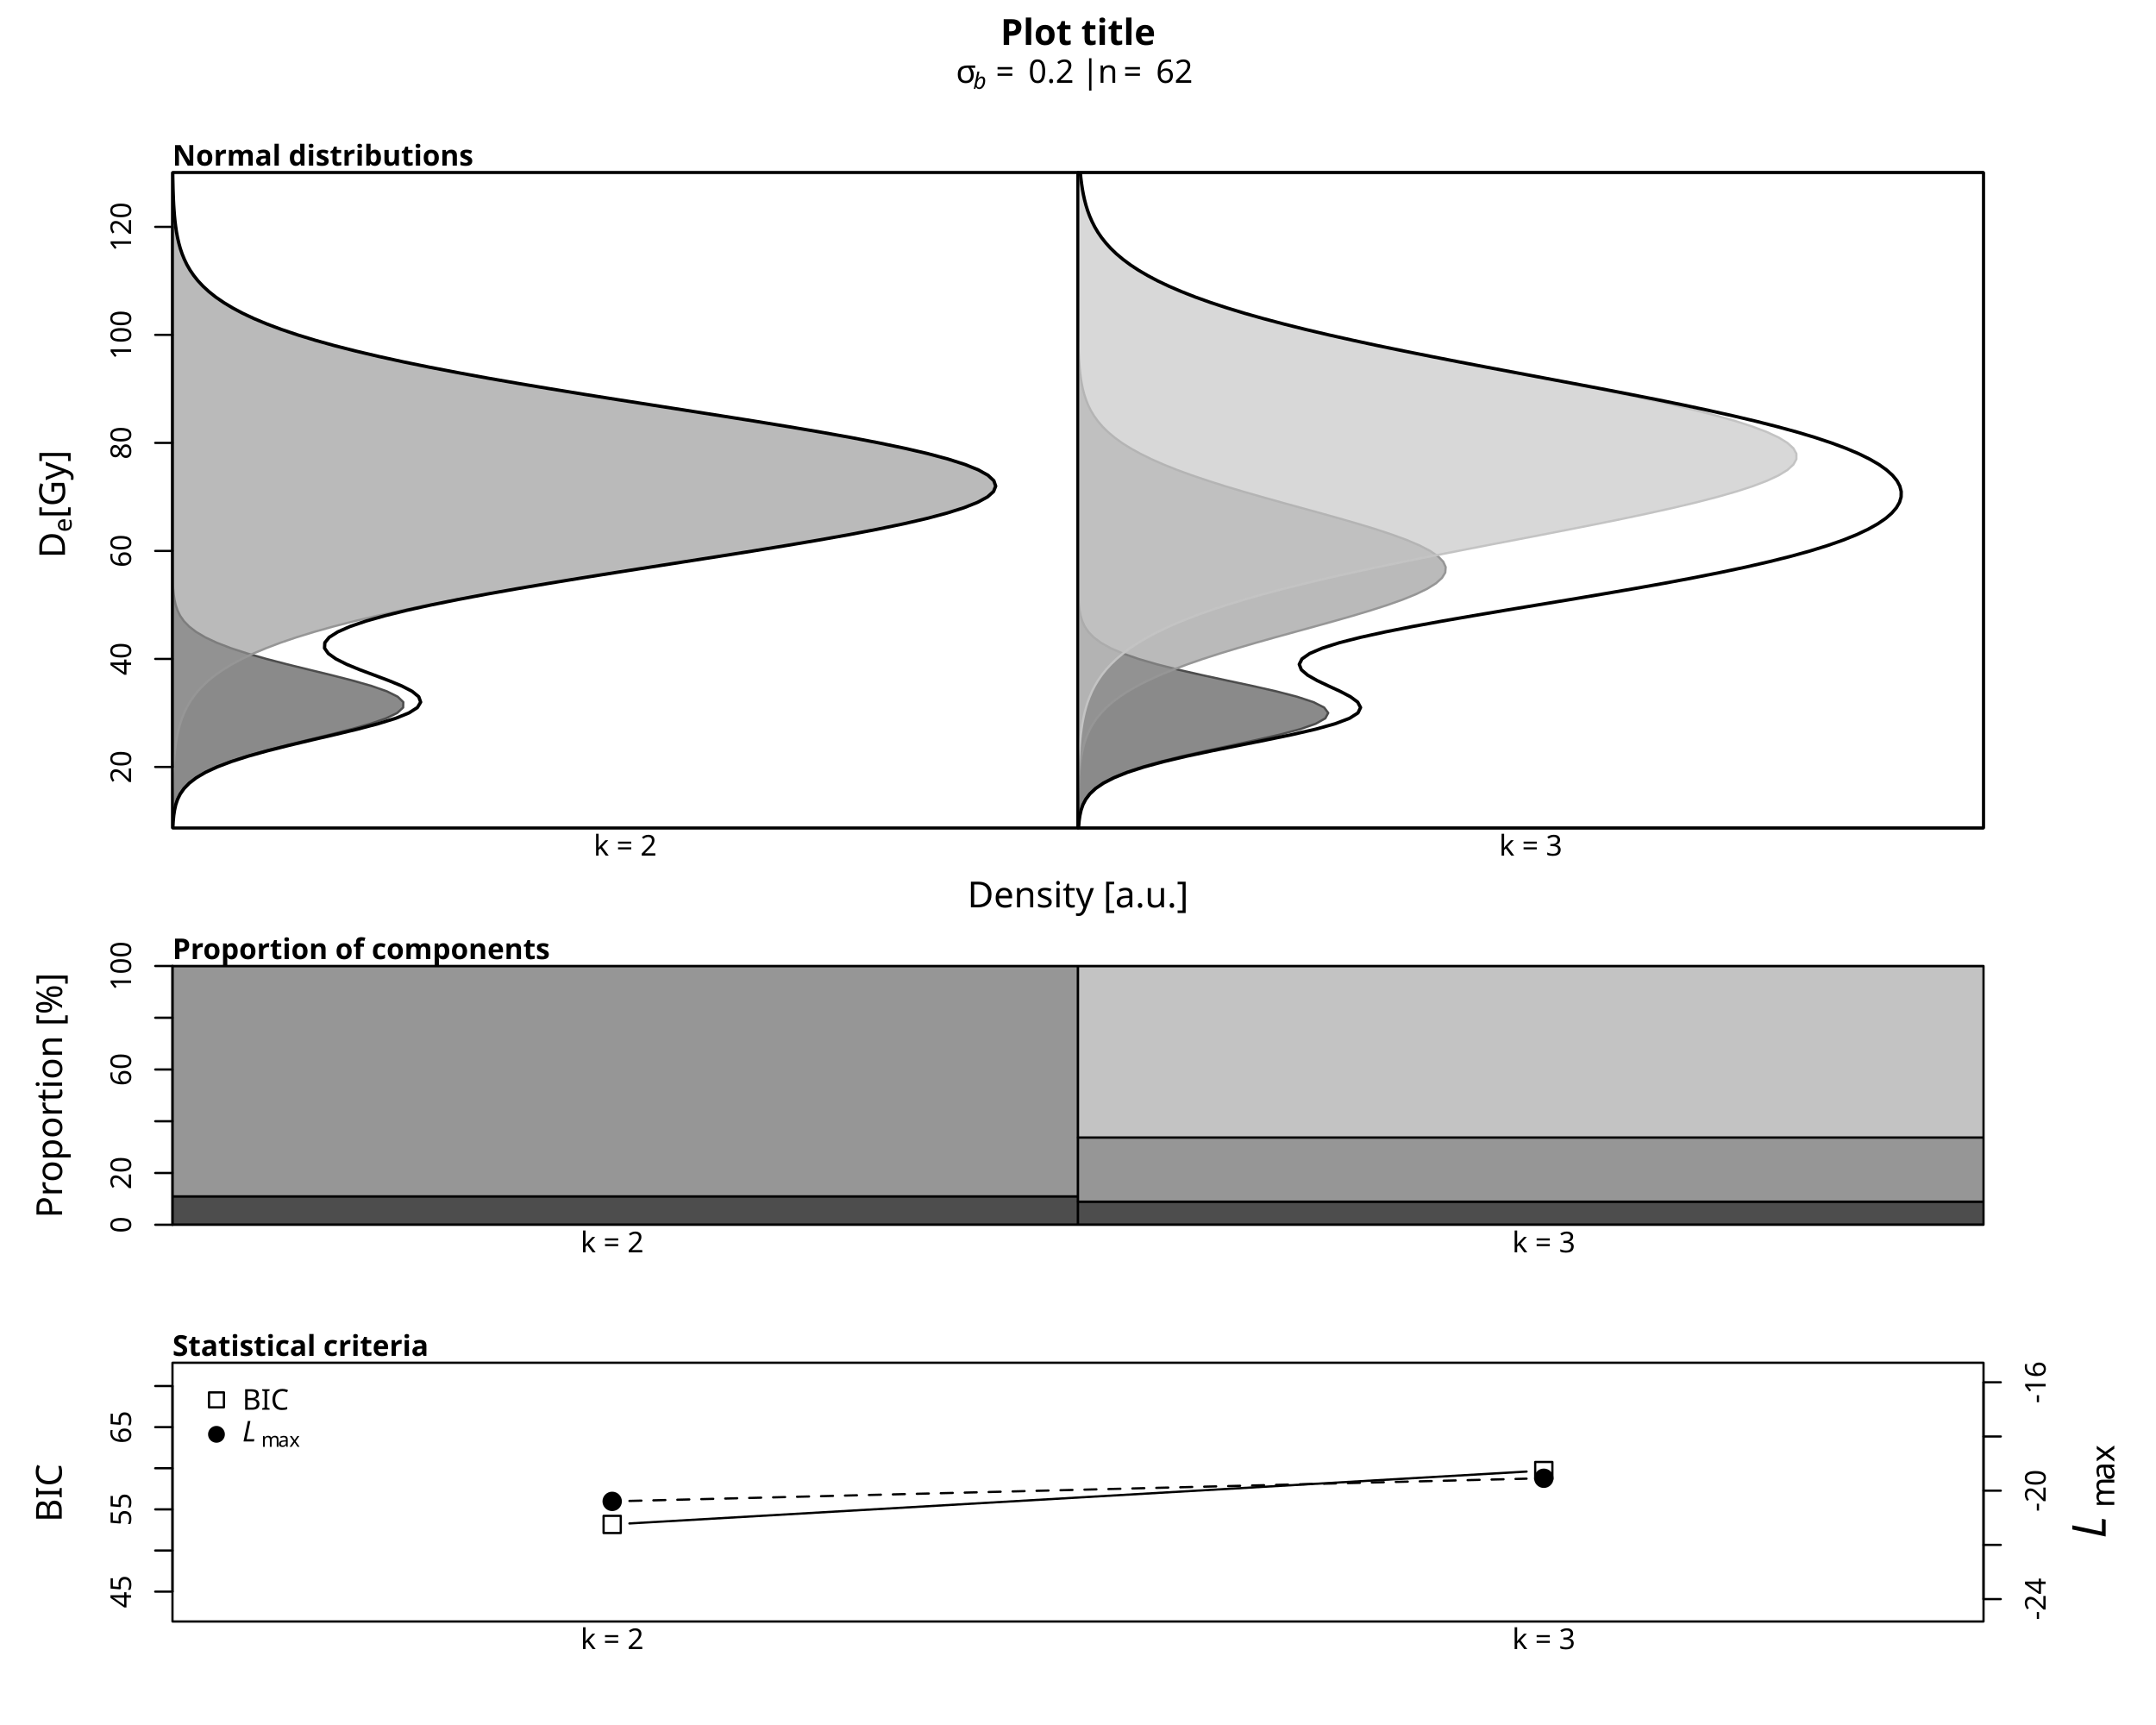
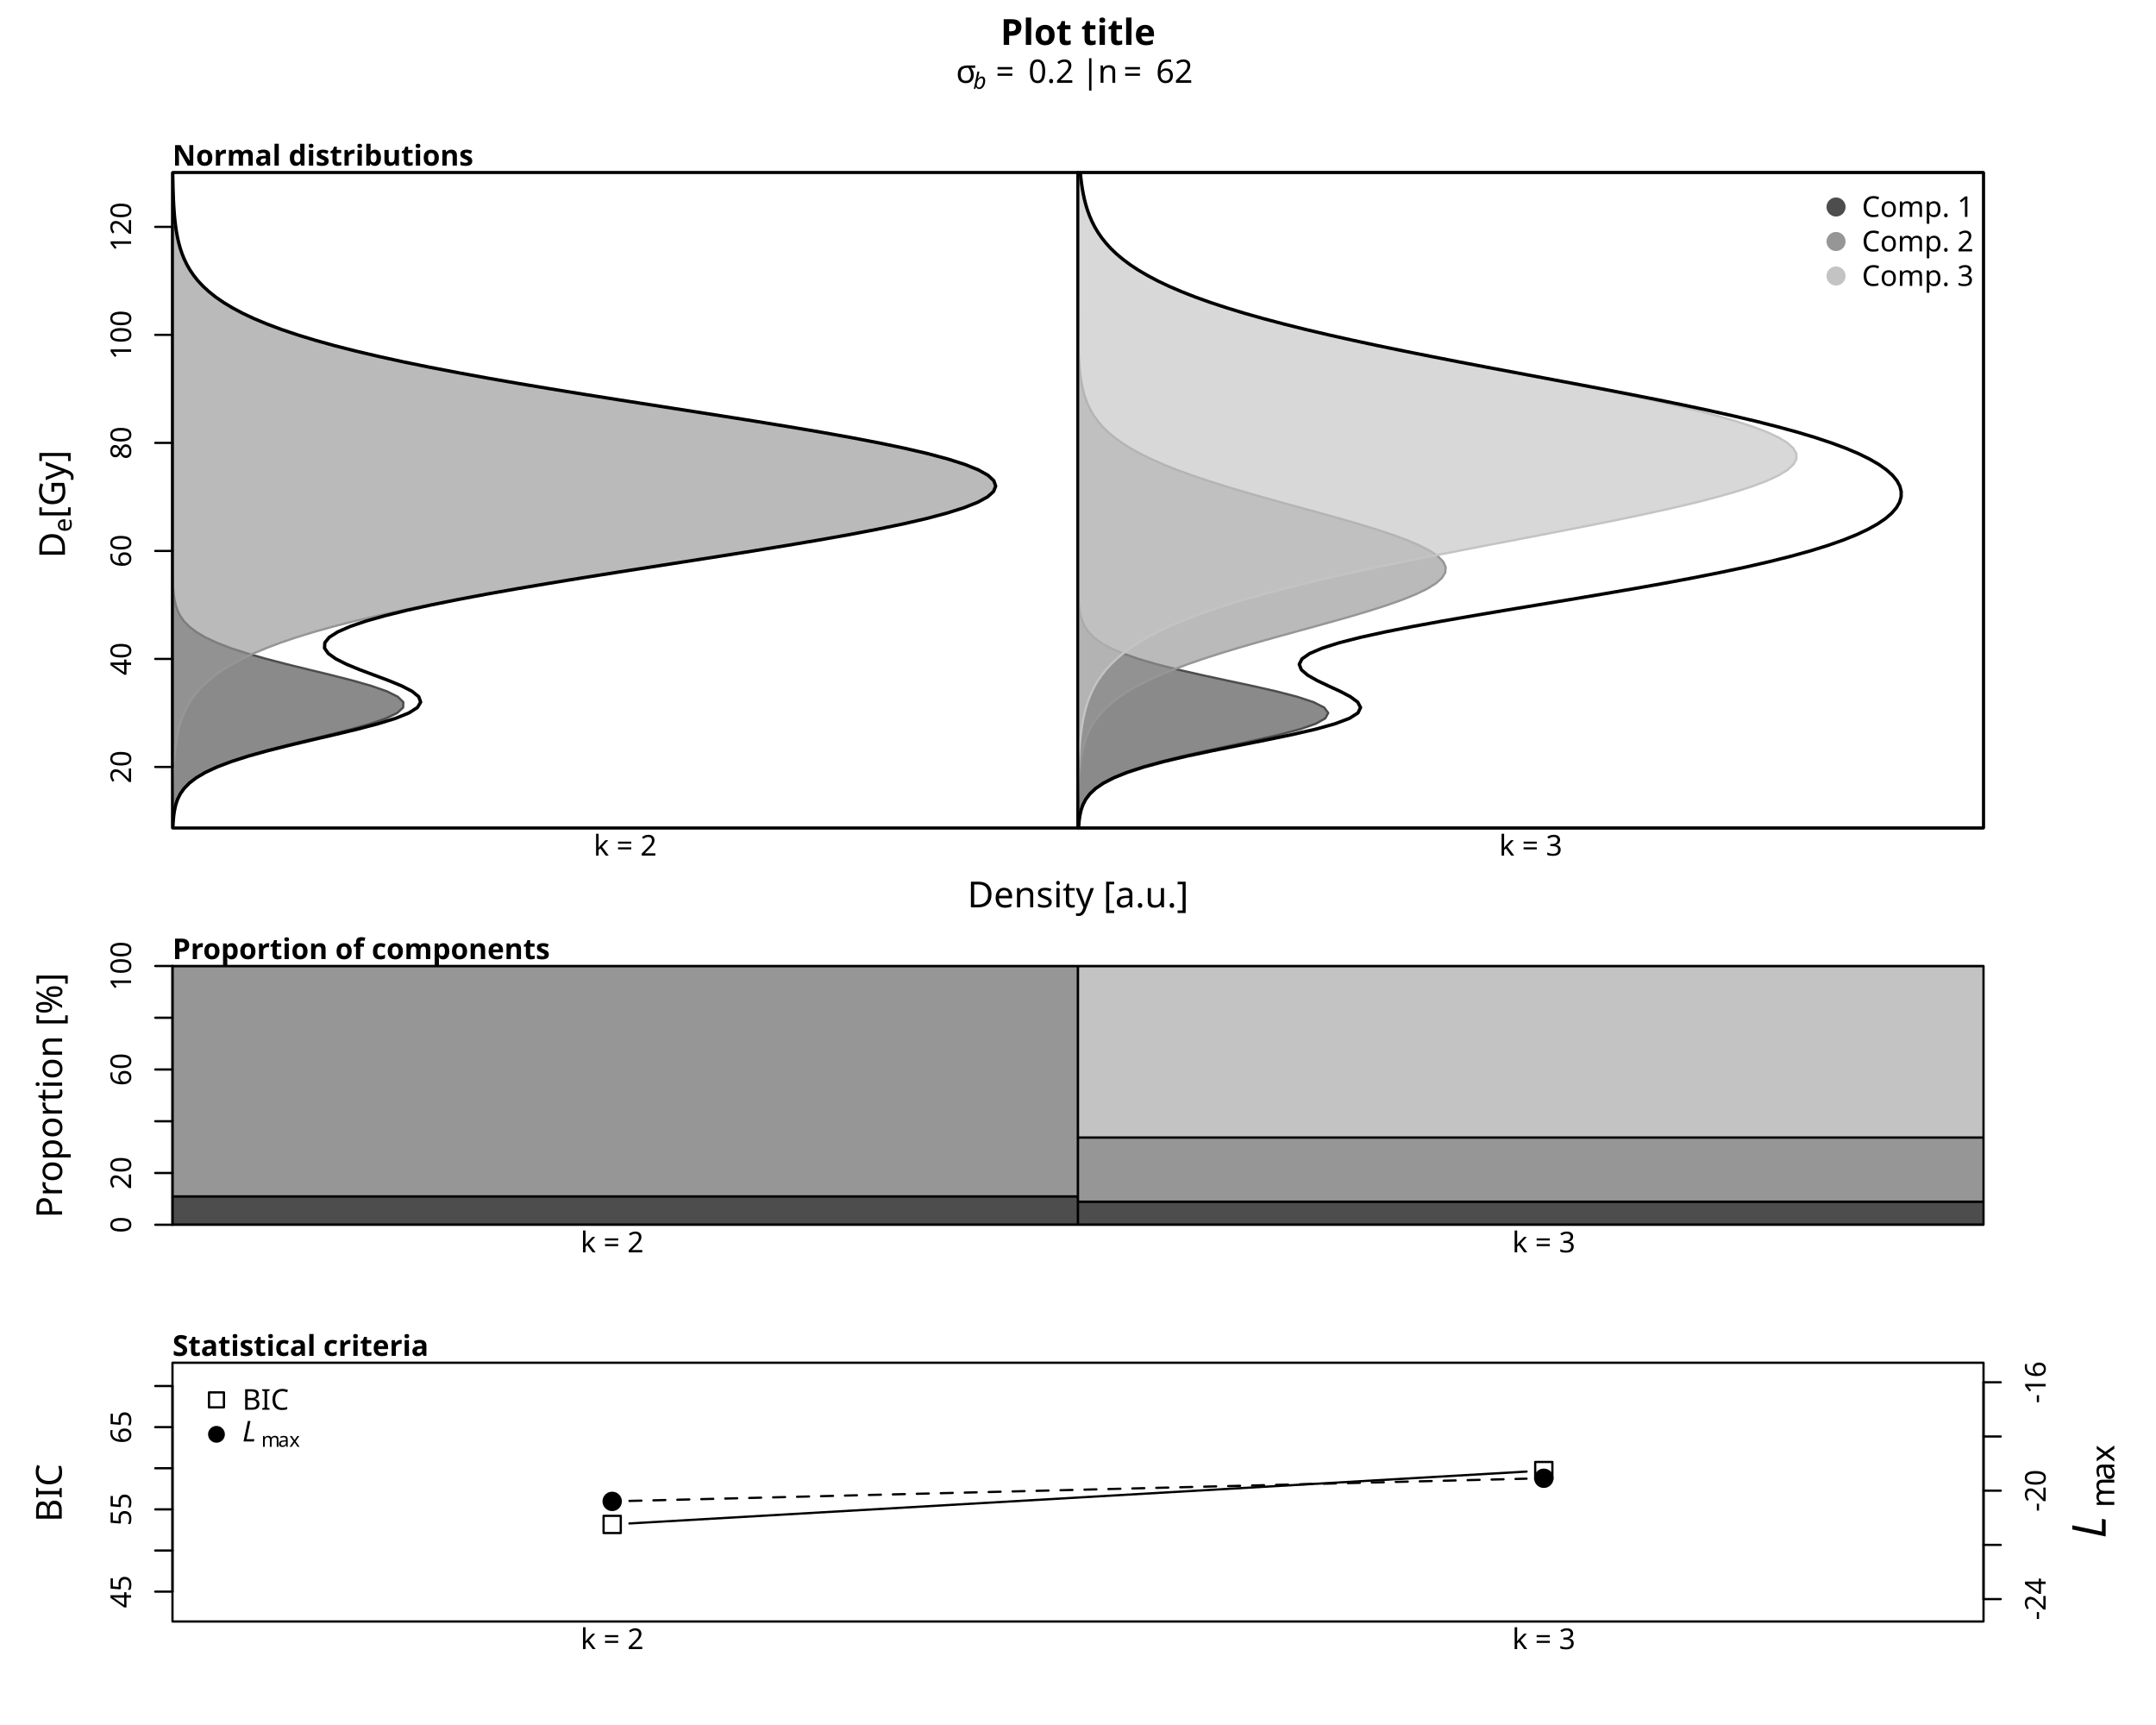
<svg xmlns="http://www.w3.org/2000/svg" class="svglite" data-engine-version="2.0" width="720.00pt" height="576.00pt" viewBox="0 0 720.00 576.00">
  <defs>
    <style type="text/css">
    .svglite line, .svglite polyline, .svglite polygon, .svglite path, .svglite rect, .svglite circle {
      fill: none;
      stroke: #000000;
      stroke-linecap: round;
      stroke-linejoin: round;
      stroke-miterlimit: 10.00;
    }
  </style>
  </defs>
  <rect width="100%" height="100%" style="stroke: none; fill: #FFFFFF;" />
  <defs>
    <clipPath id="cpMC4wMHw3MjAuMDB8MC4wMHw1NzYuMDA=">
      <rect x="0.00" y="0.00" width="720.00" height="576.00" />
    </clipPath>
  </defs>
  <g clip-path="url(#cpMC4wMHw3MjAuMDB8MC4wMHw1NzYuMDA=)">
    <polygon points="57.60,276.48 360.00,276.48 360.00,57.60 57.60,57.60 " style="stroke-width: 0.75; fill: none;" />
    <text transform="translate(21.70,186.38) rotate(-90)" style="font-size: 12.00px; font-family: sans;" textLength="8.67px" lengthAdjust="spacingAndGlyphs">D</text>
    <text transform="translate(23.92,177.71) rotate(-90)" style="font-size: 8.40px; font-family: sans;" textLength="4.67px" lengthAdjust="spacingAndGlyphs">e</text>
    <text transform="translate(21.70,173.04) rotate(-90)" style="font-size: 12.00px; font-family: sans;" textLength="25.34px" lengthAdjust="spacingAndGlyphs"> [Gy]</text>
  </g>
  <defs>
    <clipPath id="cpNTcuNjB8MzYwLjAwfDU3LjYwfDI3Ni40OA==">
      <rect x="57.60" y="57.60" width="302.40" height="218.88" />
    </clipPath>
  </defs>
  <g clip-path="url(#cpNTcuNjB8MzYwLjAwfDU3LjYwfDI3Ni40OA==)">
    <polyline points="57.60,292.16 57.60,290.35 57.60,288.55 57.60,286.75 57.61,284.94 57.61,283.14 57.62,281.34 57.64,279.53 57.67,277.73 57.73,275.93 57.83,274.12 57.99,272.32 58.24,270.52 58.63,268.71 59.22,266.91 60.09,265.11 61.33,263.30 63.04,261.50 65.34,259.70 68.34,257.89 72.13,256.09 76.78,254.29 82.28,252.48 88.57,250.68 95.50,248.88 102.83,247.07 110.23,245.27 117.33,243.47 123.70,241.66 128.93,239.86 132.67,238.06 134.64,236.25 134.69,234.45 132.84,232.65 129.20,230.84 124.05,229.04 117.73,227.24 110.67,225.43 103.27,223.63 95.93,221.83 88.97,220.02 82.63,218.22 77.08,216.42 72.38,214.61 68.54,212.81 65.50,211.01 63.16,209.20 61.41,207.40 60.15,205.60 59.27,203.79 58.66,201.99 58.26,200.19 58.00,198.38 57.83,196.58 57.74,194.78 57.68,192.97 57.64,191.17 57.62,189.37 57.61,187.56 57.61,185.76 57.60,183.96 57.60,182.15 57.60,180.35 57.60,178.55 57.60,176.74 57.60,174.94 57.60,173.14 57.60,171.33 57.60,169.53 57.60,167.73 57.60,165.92 57.60,164.12 57.60,162.32 57.60,160.51 57.60,158.71 57.60,156.91 57.60,155.10 57.60,153.30 57.60,151.49 57.60,149.69 57.60,147.89 57.60,146.08 57.60,144.28 57.60,142.48 57.60,140.67 57.60,138.87 57.60,137.07 57.60,135.26 57.60,133.46 57.60,131.66 57.60,129.85 57.60,128.05 57.60,126.25 57.60,124.44 57.60,122.64 57.60,120.84 57.60,119.03 57.60,117.23 57.60,115.43 57.60,113.62 57.60,111.82 57.60,110.02 57.60,108.21 57.60,106.41 57.60,104.61 57.60,102.80 57.60,101.00 57.60,99.20 57.60,97.39 57.60,95.59 57.60,93.79 57.60,91.98 57.60,90.18 57.60,88.38 57.60,86.57 57.60,84.77 57.60,82.97 57.60,81.16 57.60,79.36 57.60,77.56 57.60,75.75 57.60,73.95 57.60,72.15 57.60,70.34 57.60,68.54 57.60,66.74 57.60,64.93 57.60,63.13 57.60,61.33 57.60,59.52 57.60,57.72 " style="stroke-width: 0.75; stroke: #4D4D4D;" />
  </g>
  <g clip-path="url(#cpMC4wMHw3MjAuMDB8MC4wMHw1NzYuMDA=)">
    <polygon points="57.60,276.48 360.00,276.48 360.00,57.60 57.60,57.60 " style="stroke-width: 0.75; fill: none;" />
    <text x="208.80" y="285.70" text-anchor="middle" style="font-size: 9.60px; font-family: sans;" textLength="21.09px" lengthAdjust="spacingAndGlyphs">k = 2</text>
  </g>
  <g clip-path="url(#cpNTcuNjB8MzYwLjAwfDU3LjYwfDI3Ni40OA==)">
    <polygon points="57.60,292.16 57.60,292.16 57.60,292.16 57.60,290.35 57.60,288.55 57.60,286.75 57.61,284.94 57.61,283.14 57.62,281.34 57.64,279.53 57.67,277.73 57.73,275.93 57.83,274.12 57.99,272.32 58.24,270.52 58.63,268.71 59.22,266.91 60.09,265.11 61.33,263.30 63.04,261.50 65.34,259.70 68.34,257.89 72.13,256.09 76.78,254.29 82.28,252.48 88.57,250.68 95.50,248.88 102.83,247.07 110.23,245.27 117.33,243.47 123.70,241.66 128.93,239.86 132.67,238.06 134.64,236.25 134.69,234.45 132.84,232.65 129.20,230.84 124.05,229.04 117.73,227.24 110.67,225.43 103.27,223.63 95.93,221.83 88.97,220.02 82.63,218.22 77.08,216.42 72.38,214.61 68.54,212.81 65.50,211.01 63.16,209.20 61.41,207.40 60.15,205.60 59.27,203.79 58.66,201.99 58.26,200.19 58.00,198.38 57.83,196.58 57.74,194.78 57.68,192.97 57.64,191.17 57.62,189.37 57.61,187.56 57.61,185.76 57.60,183.96 57.60,182.15 57.60,180.35 57.60,178.55 57.60,176.74 57.60,174.94 57.60,173.14 57.60,171.33 57.60,169.53 57.60,167.73 57.60,165.92 57.60,164.12 57.60,162.32 57.60,160.51 57.60,158.71 57.60,156.91 57.60,155.10 57.60,153.30 57.60,151.49 57.60,149.69 57.60,147.89 57.60,146.08 57.60,144.28 57.60,142.48 57.60,140.67 57.60,138.87 57.60,137.07 57.60,135.26 57.60,133.46 57.60,131.66 57.60,129.85 57.60,128.05 57.60,126.25 57.60,124.44 57.60,122.64 57.60,120.84 57.60,119.03 57.60,117.23 57.60,115.43 57.60,113.62 57.60,111.82 57.60,110.02 57.60,108.21 57.60,106.41 57.60,104.61 57.60,102.80 57.60,101.00 57.60,99.20 57.60,97.39 57.60,95.59 57.60,93.79 57.60,91.98 57.60,90.18 57.60,88.38 57.60,86.57 57.60,84.77 57.60,82.97 57.60,81.16 57.60,79.36 57.60,77.56 57.60,75.75 57.60,73.95 57.60,72.15 57.60,70.34 57.60,68.54 57.60,66.74 57.60,64.93 57.60,63.13 57.60,61.33 57.60,59.52 57.60,57.72 57.60,57.60 " style="stroke-width: 1.12; stroke: none; stroke-dasharray: 6.00,6.00; fill: #4D4D4D; fill-opacity: 0.66;" />
    <polyline points="57.60,292.16 57.60,290.35 57.60,288.55 57.60,286.75 57.60,284.94 57.61,283.14 57.61,281.34 57.61,279.53 57.61,277.73 57.62,275.93 57.63,274.12 57.63,272.32 57.65,270.52 57.66,268.71 57.68,266.91 57.71,265.11 57.74,263.30 57.79,261.50 57.84,259.70 57.91,257.89 58.00,256.09 58.12,254.29 58.26,252.48 58.44,250.68 58.66,248.88 58.93,247.07 59.27,245.27 59.68,243.47 60.17,241.66 60.77,239.86 61.50,238.06 62.36,236.25 63.39,234.45 64.60,232.65 66.03,230.84 67.70,229.04 69.64,227.24 71.89,225.43 74.48,223.63 77.44,221.83 80.81,220.02 84.61,218.22 88.90,216.42 93.68,214.61 99.00,212.81 104.87,211.01 111.32,209.20 118.35,207.40 125.97,205.60 134.18,203.79 142.97,201.99 152.30,200.19 162.14,198.38 172.46,196.58 183.19,194.78 194.26,192.97 205.59,191.17 217.09,189.37 228.66,187.56 240.19,185.76 251.55,183.96 262.64,182.15 273.31,180.35 283.45,178.55 292.93,176.74 301.63,174.94 309.43,173.14 316.23,171.33 321.94,169.53 326.48,167.73 329.79,165.92 331.80,164.12 332.51,162.32 331.89,160.51 329.96,158.71 326.74,156.91 322.28,155.10 316.65,153.30 309.91,151.49 302.17,149.69 293.53,147.89 284.10,146.08 274.00,144.28 263.36,142.48 252.30,140.67 240.95,138.87 229.43,137.07 217.86,135.26 206.35,133.46 195.01,131.66 183.92,129.85 173.16,128.05 162.82,126.25 152.94,124.44 143.57,122.64 134.75,120.84 126.50,119.03 118.84,117.23 111.77,115.43 105.28,113.62 99.37,111.82 94.02,110.02 89.20,108.21 84.88,106.41 81.05,104.61 77.65,102.80 74.67,101.00 72.05,99.20 69.78,97.39 67.82,95.59 66.13,93.79 64.69,91.98 63.46,90.18 62.42,88.38 61.55,86.57 60.82,84.77 60.21,82.97 59.71,81.16 59.29,79.36 58.95,77.56 58.68,75.75 58.45,73.95 58.27,72.15 58.13,70.34 58.01,68.54 57.92,66.74 57.85,64.93 57.79,63.13 57.75,61.33 57.71,59.52 57.68,57.72 " style="stroke-width: 0.75; stroke: #969696;" />
  </g>
  <g clip-path="url(#cpMC4wMHw3MjAuMDB8MC4wMHw1NzYuMDA=)">
    <polygon points="57.60,276.48 360.00,276.48 360.00,57.60 57.60,57.60 " style="stroke-width: 0.75; fill: none;" />
  </g>
  <g clip-path="url(#cpNTcuNjB8MzYwLjAwfDU3LjYwfDI3Ni40OA==)">
    <polygon points="57.60,292.16 57.60,292.16 57.60,292.16 57.60,290.35 57.60,288.55 57.60,286.75 57.60,284.94 57.61,283.14 57.61,281.34 57.61,279.53 57.61,277.73 57.62,275.93 57.63,274.12 57.63,272.32 57.65,270.52 57.66,268.71 57.68,266.91 57.71,265.11 57.74,263.30 57.79,261.50 57.84,259.70 57.91,257.89 58.00,256.09 58.12,254.29 58.26,252.48 58.44,250.68 58.66,248.88 58.93,247.07 59.27,245.27 59.68,243.47 60.17,241.66 60.77,239.86 61.50,238.06 62.36,236.25 63.39,234.45 64.60,232.65 66.03,230.84 67.70,229.04 69.64,227.24 71.89,225.43 74.48,223.63 77.44,221.83 80.81,220.02 84.61,218.22 88.90,216.42 93.68,214.61 99.00,212.81 104.87,211.01 111.32,209.20 118.35,207.40 125.97,205.60 134.18,203.79 142.97,201.99 152.30,200.19 162.14,198.38 172.46,196.58 183.19,194.78 194.26,192.97 205.59,191.17 217.09,189.37 228.66,187.56 240.19,185.76 251.55,183.96 262.64,182.15 273.31,180.35 283.45,178.55 292.93,176.74 301.63,174.94 309.43,173.14 316.23,171.33 321.94,169.53 326.48,167.73 329.79,165.92 331.80,164.12 332.51,162.32 331.89,160.51 329.96,158.71 326.74,156.91 322.28,155.10 316.65,153.30 309.91,151.49 302.17,149.69 293.53,147.89 284.10,146.08 274.00,144.28 263.36,142.48 252.30,140.67 240.95,138.87 229.43,137.07 217.86,135.26 206.35,133.46 195.01,131.66 183.92,129.85 173.16,128.05 162.82,126.25 152.94,124.44 143.57,122.64 134.75,120.84 126.50,119.03 118.84,117.23 111.77,115.43 105.28,113.62 99.37,111.82 94.02,110.02 89.20,108.21 84.88,106.41 81.05,104.61 77.65,102.80 74.67,101.00 72.05,99.20 69.78,97.39 67.82,95.59 66.13,93.79 64.69,91.98 63.46,90.18 62.42,88.38 61.55,86.57 60.82,84.77 60.21,82.97 59.71,81.16 59.29,79.36 58.95,77.56 58.68,75.75 58.45,73.95 58.27,72.15 58.13,70.34 58.01,68.54 57.92,66.74 57.85,64.93 57.79,63.13 57.75,61.33 57.71,59.52 57.68,57.72 57.60,57.60 " style="stroke-width: 1.12; stroke: none; stroke-dasharray: 6.00,6.00; fill: #969696; fill-opacity: 0.66;" />
    <polyline points="57.60,292.16 57.60,290.35 57.60,288.55 57.61,286.75 57.61,284.94 57.62,283.14 57.63,281.34 57.65,279.53 57.69,277.73 57.75,275.93 57.85,274.12 58.02,272.32 58.29,270.52 58.69,268.71 59.30,266.91 60.20,265.11 61.47,263.30 63.22,261.50 65.58,259.70 68.65,257.89 72.53,256.09 77.29,254.29 82.94,252.48 89.41,250.68 96.56,248.88 104.16,247.07 111.90,245.27 119.40,243.47 126.27,241.66 132.11,239.86 136.56,238.06 139.40,236.25 140.48,234.45 139.84,232.65 137.63,230.84 134.15,229.04 129.78,227.24 124.96,225.43 120.15,223.63 115.77,221.83 112.17,220.02 109.65,218.22 108.38,216.42 108.47,214.61 109.94,212.81 112.77,211.01 116.88,209.20 122.16,207.40 128.53,205.60 135.85,203.79 144.03,201.99 152.96,200.19 162.54,198.38 172.70,196.58 183.33,194.78 194.34,192.97 205.63,191.17 217.12,189.37 228.67,187.56 240.19,185.76 251.56,183.96 262.64,182.15 273.31,180.35 283.45,178.55 292.93,176.74 301.63,174.94 309.43,173.14 316.23,171.33 321.94,169.53 326.48,167.73 329.79,165.92 331.80,164.12 332.51,162.32 331.89,160.51 329.96,158.71 326.74,156.91 322.28,155.10 316.65,153.30 309.91,151.49 302.17,149.69 293.53,147.89 284.10,146.08 274.00,144.28 263.36,142.48 252.30,140.67 240.95,138.87 229.43,137.07 217.86,135.26 206.35,133.46 195.01,131.66 183.92,129.85 173.16,128.05 162.82,126.25 152.94,124.44 143.57,122.64 134.75,120.84 126.50,119.03 118.84,117.23 111.77,115.43 105.28,113.62 99.37,111.82 94.02,110.02 89.20,108.21 84.88,106.41 81.05,104.61 77.65,102.80 74.67,101.00 72.05,99.20 69.78,97.39 67.82,95.59 66.13,93.79 64.69,91.98 63.46,90.18 62.42,88.38 61.55,86.57 60.82,84.77 60.21,82.97 59.71,81.16 59.29,79.36 58.95,77.56 58.68,75.75 58.45,73.95 58.27,72.15 58.13,70.34 58.01,68.54 57.92,66.74 57.85,64.93 57.79,63.13 57.75,61.33 57.71,59.52 57.68,57.72 " style="stroke-width: 1.12;" />
  </g>
  <g clip-path="url(#cpMC4wMHw3MjAuMDB8MC4wMHw1NzYuMDA=)">
    <polygon points="57.60,276.48 360.00,276.48 360.00,57.60 57.60,57.60 " style="stroke-width: 0.75; fill: none;" />
    <text x="57.60" y="55.30" style="font-size: 9.60px; font-weight: bold; font-family: sans;" textLength="84.84px" lengthAdjust="spacingAndGlyphs">Normal distributions</text>
    <text x="360.00" y="14.98" text-anchor="middle" style="font-size: 12.00px; font-weight: bold; font-family: sans;" textLength="42.68px" lengthAdjust="spacingAndGlyphs">Plot title</text>
    <text x="319.26" y="27.66" style="font-size: 10.80px; font-family: sans;" textLength="5.73px" lengthAdjust="spacingAndGlyphs">σ</text>
    <text x="324.99" y="29.66" style="font-size: 7.56px; font-style: italic; font-family: sans;" textLength="4.20px" lengthAdjust="spacingAndGlyphs">b</text>
    <text x="332.52" y="27.66" style="font-size: 10.80px; font-family: sans;" textLength="8.39px" lengthAdjust="spacingAndGlyphs">=</text>
    <text x="343.41" y="27.66" style="font-size: 10.80px; font-family: sans;" textLength="15.01px" lengthAdjust="spacingAndGlyphs">0.2</text>
    <text x="358.42" y="27.66" style="font-size: 10.80px; font-family: sans;" textLength="2.70px" lengthAdjust="spacingAndGlyphs"> </text>
    <text x="361.12" y="27.66" style="font-size: 10.80px; font-family: sans;" textLength="2.81px" lengthAdjust="spacingAndGlyphs">|</text>
    <text x="363.93" y="27.66" style="font-size: 10.80px; font-family: sans;" textLength="2.70px" lengthAdjust="spacingAndGlyphs"> </text>
    <text x="366.63" y="27.66" style="font-size: 10.80px; font-family: sans;" textLength="6.01px" lengthAdjust="spacingAndGlyphs">n</text>
    <text x="375.14" y="27.66" style="font-size: 10.80px; font-family: sans;" textLength="8.39px" lengthAdjust="spacingAndGlyphs">=</text>
    <text x="386.02" y="27.66" style="font-size: 10.80px; font-family: sans;" textLength="12.01px" lengthAdjust="spacingAndGlyphs">62</text>
    <text x="398.04" y="27.66" style="font-size: 10.80px; font-family: sans;" textLength="2.70px" lengthAdjust="spacingAndGlyphs"> </text>
    <text x="360.00" y="302.98" text-anchor="middle" style="font-size: 12.00px; font-family: sans;" textLength="70.04px" lengthAdjust="spacingAndGlyphs">Density [a.u.]</text>
    <line x1="57.60" y1="256.09" x2="57.60" y2="75.75" style="stroke-width: 0.75;" />
    <line x1="57.60" y1="256.09" x2="51.84" y2="256.09" style="stroke-width: 0.75;" />
    <line x1="57.60" y1="220.02" x2="51.84" y2="220.02" style="stroke-width: 0.75;" />
    <line x1="57.60" y1="183.96" x2="51.84" y2="183.96" style="stroke-width: 0.75;" />
    <line x1="57.60" y1="147.89" x2="51.84" y2="147.89" style="stroke-width: 0.75;" />
    <line x1="57.60" y1="111.82" x2="51.84" y2="111.82" style="stroke-width: 0.75;" />
    <line x1="57.60" y1="75.75" x2="51.84" y2="75.75" style="stroke-width: 0.75;" />
    <text transform="translate(43.78,256.09) rotate(-90)" text-anchor="middle" style="font-size: 9.60px; font-family: sans;" textLength="10.68px" lengthAdjust="spacingAndGlyphs">20</text>
    <text transform="translate(43.78,220.02) rotate(-90)" text-anchor="middle" style="font-size: 9.60px; font-family: sans;" textLength="10.68px" lengthAdjust="spacingAndGlyphs">40</text>
    <text transform="translate(43.78,183.96) rotate(-90)" text-anchor="middle" style="font-size: 9.60px; font-family: sans;" textLength="10.68px" lengthAdjust="spacingAndGlyphs">60</text>
    <text transform="translate(43.78,147.89) rotate(-90)" text-anchor="middle" style="font-size: 9.60px; font-family: sans;" textLength="10.68px" lengthAdjust="spacingAndGlyphs">80</text>
    <text transform="translate(43.78,111.82) rotate(-90)" text-anchor="middle" style="font-size: 9.60px; font-family: sans;" textLength="16.02px" lengthAdjust="spacingAndGlyphs">100</text>
    <text transform="translate(43.78,75.75) rotate(-90)" text-anchor="middle" style="font-size: 9.60px; font-family: sans;" textLength="16.02px" lengthAdjust="spacingAndGlyphs">120</text>
    <polygon points="360.00,276.48 662.40,276.48 662.40,57.60 360.00,57.60 " style="stroke-width: 0.75; fill: none;" />
  </g>
  <defs>
    <clipPath id="cpMzYwLjAwfDY2Mi40MHw1Ny42MHwyNzYuNDg=">
      <rect x="360.00" y="57.60" width="302.40" height="218.88" />
    </clipPath>
  </defs>
  <g clip-path="url(#cpMzYwLjAwfDY2Mi40MHw1Ny42MHwyNzYuNDg=)">
    <polyline points="360.00,292.16 360.00,290.35 360.00,288.55 360.00,286.75 360.01,284.94 360.01,283.14 360.03,281.34 360.05,279.53 360.10,277.73 360.19,275.93 360.33,274.12 360.56,272.32 360.94,270.52 361.54,268.71 362.43,266.91 363.74,265.11 365.59,263.30 368.13,261.50 371.51,259.70 375.83,257.89 381.17,256.09 387.54,254.29 394.84,252.48 402.86,250.68 411.27,248.88 419.64,247.07 427.47,245.27 434.22,243.47 439.40,241.66 442.60,239.86 443.57,238.06 442.21,236.25 438.65,234.45 433.17,232.65 426.20,230.84 418.24,229.04 409.82,227.24 401.45,225.43 393.53,223.63 386.38,221.83 380.19,220.02 375.02,218.22 370.87,216.42 367.64,214.61 365.23,212.81 363.48,211.01 362.25,209.20 361.42,207.40 360.87,205.60 360.52,203.79 360.30,201.99 360.17,200.19 360.09,198.38 360.05,196.58 360.03,194.78 360.01,192.97 360.01,191.17 360.00,189.37 360.00,187.56 360.00,185.76 360.00,183.96 360.00,182.15 360.00,180.35 360.00,178.55 360.00,176.74 360.00,174.94 360.00,173.14 360.00,171.33 360.00,169.53 360.00,167.73 360.00,165.92 360.00,164.12 360.00,162.32 360.00,160.51 360.00,158.71 360.00,156.91 360.00,155.10 360.00,153.30 360.00,151.49 360.00,149.69 360.00,147.89 360.00,146.08 360.00,144.28 360.00,142.48 360.00,140.67 360.00,138.87 360.00,137.07 360.00,135.26 360.00,133.46 360.00,131.66 360.00,129.85 360.00,128.05 360.00,126.25 360.00,124.44 360.00,122.64 360.00,120.84 360.00,119.03 360.00,117.23 360.00,115.43 360.00,113.62 360.00,111.82 360.00,110.02 360.00,108.21 360.00,106.41 360.00,104.61 360.00,102.80 360.00,101.00 360.00,99.20 360.00,97.39 360.00,95.59 360.00,93.79 360.00,91.98 360.00,90.18 360.00,88.38 360.00,86.57 360.00,84.77 360.00,82.97 360.00,81.16 360.00,79.36 360.00,77.56 360.00,75.75 360.00,73.95 360.00,72.15 360.00,70.34 360.00,68.54 360.00,66.74 360.00,64.93 360.00,63.13 360.00,61.33 360.00,59.52 360.00,57.72 " style="stroke-width: 0.75; stroke: #4D4D4D;" />
  </g>
  <g clip-path="url(#cpMC4wMHw3MjAuMDB8MC4wMHw1NzYuMDA=)">
    <polygon points="360.00,276.48 662.40,276.48 662.40,57.60 360.00,57.60 " style="stroke-width: 0.75; fill: none;" />
    <text x="511.20" y="285.70" text-anchor="middle" style="font-size: 9.60px; font-family: sans;" textLength="21.09px" lengthAdjust="spacingAndGlyphs">k = 3</text>
  </g>
  <g clip-path="url(#cpMzYwLjAwfDY2Mi40MHw1Ny42MHwyNzYuNDg=)">
    <polygon points="360.00,292.16 360.00,292.16 360.00,292.16 360.00,290.35 360.00,288.55 360.00,286.75 360.01,284.94 360.01,283.14 360.03,281.34 360.05,279.53 360.10,277.73 360.19,275.93 360.33,274.12 360.56,272.32 360.94,270.52 361.54,268.71 362.43,266.91 363.74,265.11 365.59,263.30 368.13,261.50 371.51,259.70 375.83,257.89 381.17,256.09 387.54,254.29 394.84,252.48 402.86,250.68 411.27,248.88 419.64,247.07 427.47,245.27 434.22,243.47 439.40,241.66 442.60,239.86 443.57,238.06 442.21,236.25 438.65,234.45 433.17,232.65 426.20,230.84 418.24,229.04 409.82,227.24 401.45,225.43 393.53,223.63 386.38,221.83 380.19,220.02 375.02,218.22 370.87,216.42 367.64,214.61 365.23,212.81 363.48,211.01 362.25,209.20 361.42,207.40 360.87,205.60 360.52,203.79 360.30,201.99 360.17,200.19 360.09,198.38 360.05,196.58 360.03,194.78 360.01,192.97 360.01,191.17 360.00,189.37 360.00,187.56 360.00,185.76 360.00,183.96 360.00,182.15 360.00,180.35 360.00,178.55 360.00,176.74 360.00,174.94 360.00,173.14 360.00,171.33 360.00,169.53 360.00,167.73 360.00,165.92 360.00,164.12 360.00,162.32 360.00,160.51 360.00,158.71 360.00,156.91 360.00,155.10 360.00,153.30 360.00,151.49 360.00,149.69 360.00,147.89 360.00,146.08 360.00,144.28 360.00,142.48 360.00,140.67 360.00,138.87 360.00,137.07 360.00,135.26 360.00,133.46 360.00,131.66 360.00,129.85 360.00,128.05 360.00,126.25 360.00,124.44 360.00,122.64 360.00,120.84 360.00,119.03 360.00,117.23 360.00,115.43 360.00,113.62 360.00,111.82 360.00,110.02 360.00,108.21 360.00,106.41 360.00,104.61 360.00,102.80 360.00,101.00 360.00,99.20 360.00,97.39 360.00,95.59 360.00,93.79 360.00,91.98 360.00,90.18 360.00,88.38 360.00,86.57 360.00,84.77 360.00,82.97 360.00,81.16 360.00,79.36 360.00,77.56 360.00,75.75 360.00,73.95 360.00,72.15 360.00,70.34 360.00,68.54 360.00,66.74 360.00,64.93 360.00,63.13 360.00,61.33 360.00,59.52 360.00,57.72 360.00,57.60 " style="stroke-width: 1.12; stroke: none; stroke-dasharray: 6.00,6.00; fill: #4D4D4D; fill-opacity: 0.66;" />
    <polyline points="360.00,292.16 360.00,290.35 360.00,288.55 360.00,286.75 360.00,284.94 360.00,283.14 360.01,281.34 360.01,279.53 360.01,277.73 360.02,275.93 360.03,274.12 360.04,272.32 360.05,270.52 360.07,268.71 360.10,266.91 360.14,265.11 360.20,263.30 360.27,261.50 360.37,259.70 360.49,257.89 360.66,256.09 360.87,254.29 361.14,252.48 361.49,250.68 361.93,248.88 362.48,247.07 363.17,245.27 364.00,243.47 365.02,241.66 366.26,239.86 367.73,238.06 369.48,236.25 371.53,234.45 373.91,232.65 376.66,230.84 379.80,229.04 383.35,227.24 387.32,225.43 391.71,223.63 396.52,221.83 401.74,220.02 407.34,218.22 413.27,216.42 419.48,214.61 425.89,212.81 432.43,211.01 439.00,209.20 445.50,207.40 451.81,205.60 457.83,203.79 463.43,201.99 468.50,200.19 472.94,198.38 476.65,196.58 479.54,194.78 481.56,192.97 482.65,191.17 482.79,189.37 481.97,187.56 480.22,185.76 477.58,183.96 474.10,182.15 469.87,180.35 464.97,178.55 459.51,176.74 453.60,174.94 447.36,173.14 440.91,171.33 434.34,169.53 427.79,167.73 421.33,165.92 415.05,164.12 409.03,162.32 403.34,160.51 398.00,158.71 393.07,156.91 388.55,155.10 384.46,153.30 380.79,151.49 377.54,149.69 374.67,147.89 372.19,146.08 370.04,144.28 368.21,142.48 366.66,140.67 365.36,138.87 364.28,137.07 363.39,135.26 362.67,133.46 362.08,131.66 361.61,129.85 361.24,128.05 360.94,126.25 360.71,124.44 360.54,122.64 360.40,120.84 360.29,119.03 360.22,117.23 360.16,115.43 360.11,113.62 360.08,111.82 360.06,110.02 360.04,108.21 360.03,106.41 360.02,104.61 360.01,102.80 360.01,101.00 360.01,99.20 360.00,97.39 360.00,95.59 360.00,93.79 360.00,91.98 360.00,90.18 360.00,88.38 360.00,86.57 360.00,84.77 360.00,82.97 360.00,81.16 360.00,79.36 360.00,77.56 360.00,75.75 360.00,73.95 360.00,72.15 360.00,70.34 360.00,68.54 360.00,66.74 360.00,64.93 360.00,63.13 360.00,61.33 360.00,59.52 360.00,57.72 " style="stroke-width: 0.75; stroke: #969696;" />
  </g>
  <g clip-path="url(#cpMC4wMHw3MjAuMDB8MC4wMHw1NzYuMDA=)">
    <polygon points="360.00,276.48 662.40,276.48 662.40,57.60 360.00,57.60 " style="stroke-width: 0.75; fill: none;" />
  </g>
  <g clip-path="url(#cpMzYwLjAwfDY2Mi40MHw1Ny42MHwyNzYuNDg=)">
    <polygon points="360.00,292.16 360.00,292.16 360.00,292.16 360.00,290.35 360.00,288.55 360.00,286.75 360.00,284.94 360.00,283.14 360.01,281.34 360.01,279.53 360.01,277.73 360.02,275.93 360.03,274.12 360.04,272.32 360.05,270.52 360.07,268.71 360.10,266.91 360.14,265.11 360.20,263.30 360.27,261.50 360.37,259.70 360.49,257.89 360.66,256.09 360.87,254.29 361.14,252.48 361.49,250.68 361.93,248.88 362.48,247.07 363.17,245.27 364.00,243.47 365.02,241.66 366.26,239.86 367.73,238.06 369.48,236.25 371.53,234.45 373.91,232.65 376.66,230.84 379.80,229.04 383.35,227.24 387.32,225.43 391.71,223.63 396.52,221.83 401.74,220.02 407.34,218.22 413.27,216.42 419.48,214.61 425.89,212.81 432.43,211.01 439.00,209.20 445.50,207.40 451.81,205.60 457.83,203.79 463.43,201.99 468.50,200.19 472.94,198.38 476.65,196.58 479.54,194.78 481.56,192.97 482.65,191.17 482.79,189.37 481.97,187.56 480.22,185.76 477.58,183.96 474.10,182.15 469.87,180.35 464.97,178.55 459.51,176.74 453.60,174.94 447.36,173.14 440.91,171.33 434.34,169.53 427.79,167.73 421.33,165.92 415.05,164.12 409.03,162.32 403.34,160.51 398.00,158.71 393.07,156.91 388.55,155.10 384.46,153.30 380.79,151.49 377.54,149.69 374.67,147.89 372.19,146.08 370.04,144.28 368.21,142.48 366.66,140.67 365.36,138.87 364.28,137.07 363.39,135.26 362.67,133.46 362.08,131.66 361.61,129.85 361.24,128.05 360.94,126.25 360.71,124.44 360.54,122.64 360.40,120.84 360.29,119.03 360.22,117.23 360.16,115.43 360.11,113.62 360.08,111.82 360.06,110.02 360.04,108.21 360.03,106.41 360.02,104.61 360.01,102.80 360.01,101.00 360.01,99.20 360.00,97.39 360.00,95.59 360.00,93.79 360.00,91.98 360.00,90.18 360.00,88.38 360.00,86.57 360.00,84.77 360.00,82.97 360.00,81.16 360.00,79.36 360.00,77.56 360.00,75.75 360.00,73.95 360.00,72.15 360.00,70.34 360.00,68.54 360.00,66.74 360.00,64.93 360.00,63.13 360.00,61.33 360.00,59.52 360.00,57.72 360.00,57.60 " style="stroke-width: 1.12; stroke: none; stroke-dasharray: 6.00,6.00; fill: #969696; fill-opacity: 0.66;" />
    <polyline points="360.00,292.16 360.00,290.35 360.00,288.55 360.00,286.75 360.00,284.94 360.00,283.14 360.01,281.34 360.01,279.53 360.01,277.73 360.01,275.93 360.02,274.12 360.02,272.32 360.03,270.52 360.04,268.71 360.05,266.91 360.07,265.11 360.09,263.30 360.12,261.50 360.15,259.70 360.19,257.89 360.25,256.09 360.31,254.29 360.39,252.48 360.50,250.68 360.62,248.88 360.77,247.07 360.96,245.27 361.19,243.47 361.46,241.66 361.80,239.86 362.19,238.06 362.67,236.25 363.23,234.45 363.90,232.65 364.68,230.84 365.60,229.04 366.67,227.24 367.91,225.43 369.34,223.63 370.98,221.83 372.87,220.02 375.01,218.22 377.43,216.42 380.17,214.61 383.24,212.81 386.66,211.01 390.45,209.20 394.65,207.40 399.26,205.60 404.29,203.79 409.77,201.99 415.69,200.19 422.05,198.38 428.85,196.58 436.09,194.78 443.73,192.97 451.76,191.17 460.14,189.37 468.83,187.56 477.78,185.76 486.94,183.96 496.25,182.15 505.63,180.35 515.01,178.55 524.31,176.74 533.44,174.94 542.32,173.14 550.86,171.33 558.97,169.53 566.56,167.73 573.55,165.92 579.86,164.12 585.41,162.32 590.15,160.51 594.01,158.71 596.94,156.91 598.92,155.10 599.91,153.30 599.90,151.49 598.90,149.69 596.91,147.89 593.97,146.08 590.10,144.28 585.35,142.48 579.79,140.67 573.47,138.87 566.47,137.07 558.87,135.26 550.76,133.46 542.21,131.66 533.33,129.85 524.20,128.05 514.90,126.25 505.52,124.44 496.14,122.64 486.83,120.84 477.67,119.03 468.72,117.23 460.03,115.43 451.66,113.62 443.63,111.82 435.99,110.02 428.77,108.21 421.97,106.41 415.61,104.61 409.70,102.80 404.23,101.00 399.20,99.20 394.59,97.39 390.40,95.59 386.61,93.79 383.19,91.98 380.13,90.18 377.40,88.38 374.98,86.57 372.84,84.77 370.96,82.97 369.32,81.16 367.89,79.36 366.65,77.56 365.58,75.75 364.67,73.95 363.89,72.15 363.22,70.34 362.66,68.54 362.19,66.74 361.79,64.93 361.46,63.13 361.19,61.33 360.96,59.52 360.77,57.72 " style="stroke-width: 0.75; stroke: #C3C3C3;" />
  </g>
  <g clip-path="url(#cpMC4wMHw3MjAuMDB8MC4wMHw1NzYuMDA=)">
    <polygon points="360.00,276.48 662.40,276.48 662.40,57.60 360.00,57.60 " style="stroke-width: 0.75; fill: none;" />
  </g>
  <g clip-path="url(#cpMzYwLjAwfDY2Mi40MHw1Ny42MHwyNzYuNDg=)">
    <polygon points="360.00,292.16 360.00,292.16 360.00,292.16 360.00,290.35 360.00,288.55 360.00,286.75 360.00,284.94 360.00,283.14 360.01,281.34 360.01,279.53 360.01,277.73 360.01,275.93 360.02,274.12 360.02,272.32 360.03,270.52 360.04,268.71 360.05,266.91 360.07,265.11 360.09,263.30 360.12,261.50 360.15,259.70 360.19,257.89 360.25,256.09 360.31,254.29 360.39,252.48 360.50,250.68 360.62,248.88 360.77,247.07 360.96,245.27 361.19,243.47 361.46,241.66 361.80,239.86 362.19,238.06 362.67,236.25 363.23,234.45 363.90,232.65 364.68,230.84 365.60,229.04 366.67,227.24 367.91,225.43 369.34,223.63 370.98,221.83 372.87,220.02 375.01,218.22 377.43,216.42 380.17,214.61 383.24,212.81 386.66,211.01 390.45,209.20 394.65,207.40 399.26,205.60 404.29,203.79 409.77,201.99 415.69,200.19 422.05,198.38 428.85,196.58 436.09,194.78 443.73,192.97 451.76,191.17 460.14,189.37 468.83,187.56 477.78,185.76 486.94,183.96 496.25,182.15 505.63,180.35 515.01,178.55 524.31,176.74 533.44,174.94 542.32,173.14 550.86,171.33 558.97,169.53 566.56,167.73 573.55,165.92 579.86,164.12 585.41,162.32 590.15,160.51 594.01,158.71 596.94,156.91 598.92,155.10 599.91,153.30 599.90,151.49 598.90,149.69 596.91,147.89 593.97,146.08 590.10,144.28 585.35,142.48 579.79,140.67 573.47,138.87 566.47,137.07 558.87,135.26 550.76,133.46 542.21,131.66 533.33,129.85 524.20,128.05 514.90,126.25 505.52,124.44 496.14,122.64 486.83,120.84 477.67,119.03 468.72,117.23 460.03,115.43 451.66,113.62 443.63,111.82 435.99,110.02 428.77,108.21 421.97,106.41 415.61,104.61 409.70,102.80 404.23,101.00 399.20,99.20 394.59,97.39 390.40,95.59 386.61,93.79 383.19,91.98 380.13,90.18 377.40,88.38 374.98,86.57 372.84,84.77 370.96,82.97 369.32,81.16 367.89,79.36 366.65,77.56 365.58,75.75 364.67,73.95 363.89,72.15 363.22,70.34 362.66,68.54 362.19,66.74 361.79,64.93 361.46,63.13 361.19,61.33 360.96,59.52 360.77,57.72 360.00,57.60 " style="stroke-width: 1.12; stroke: none; stroke-dasharray: 6.00,6.00; fill: #C3C3C3; fill-opacity: 0.66;" />
    <polyline points="360.00,292.16 360.00,290.35 360.00,288.55 360.01,286.75 360.01,284.94 360.02,283.14 360.04,281.34 360.07,279.53 360.12,277.73 360.22,275.93 360.37,274.12 360.63,272.32 361.03,270.52 361.65,268.71 362.59,266.91 363.95,265.11 365.88,263.30 368.52,261.50 372.02,259.70 376.51,257.89 382.08,256.09 388.72,254.29 396.38,252.48 404.85,250.68 413.82,248.88 422.90,247.07 431.60,245.27 439.42,243.47 445.89,241.66 450.66,239.86 453.49,238.06 454.36,236.25 453.41,234.45 450.98,232.65 447.54,230.84 443.63,229.04 439.84,227.24 436.67,225.43 434.58,223.63 433.89,221.83 434.80,220.02 437.37,218.22 441.57,216.42 447.29,214.61 454.36,212.81 462.57,211.01 471.71,209.20 481.56,207.40 491.94,205.60 502.64,203.79 513.50,201.99 524.36,200.19 535.08,198.38 545.55,196.58 555.66,194.78 565.30,192.97 574.41,191.17 582.93,189.37 590.80,187.56 598.01,185.76 604.52,183.96 610.35,182.15 615.50,180.35 619.98,178.55 623.82,176.74 627.04,174.94 629.68,173.14 631.77,171.33 633.31,169.53 634.35,167.73 634.88,165.92 634.91,164.12 634.45,162.32 633.49,160.51 632.01,158.71 630.01,156.91 627.47,155.10 624.37,153.30 620.69,151.49 616.43,149.69 611.59,147.89 606.15,146.08 600.14,144.28 593.56,142.48 586.44,140.67 578.83,138.87 570.75,137.07 562.26,135.26 553.43,133.46 544.30,131.66 534.94,129.85 525.43,128.05 515.84,126.25 506.23,124.44 496.67,122.64 487.23,120.84 477.97,119.03 468.94,117.23 460.19,115.43 451.77,113.62 443.71,111.82 436.05,110.02 428.81,108.21 422.00,106.41 415.63,104.61 409.71,102.80 404.24,101.00 399.20,99.20 394.60,97.39 390.41,95.59 386.61,93.79 383.20,91.98 380.13,90.18 377.40,88.38 374.98,86.57 372.84,84.77 370.96,82.97 369.32,81.16 367.89,79.36 366.65,77.56 365.58,75.75 364.67,73.95 363.89,72.15 363.22,70.34 362.66,68.54 362.19,66.74 361.79,64.93 361.46,63.13 361.19,61.33 360.96,59.52 360.77,57.72 " style="stroke-width: 1.12;" />
  </g>
  <g clip-path="url(#cpMC4wMHw3MjAuMDB8MC4wMHw1NzYuMDA=)">
    <polygon points="360.00,276.48 662.40,276.48 662.40,57.60 360.00,57.60 " style="stroke-width: 0.75; fill: none;" />
+     <circle cx="613.15" cy="69.12" r="2.81" style="stroke-width: 0.75; stroke: #4D4D4D; fill: #4D4D4D;" />
+     <circle cx="613.15" cy="80.64" r="2.81" style="stroke-width: 0.75; stroke: #969696; fill: #969696;" />
+     <circle cx="613.15" cy="92.16" r="2.81" style="stroke-width: 0.75; stroke: #C3C3C3; fill: #C3C3C3;" />
+     <text x="621.79" y="72.42" style="font-size: 9.60px; font-family: sans;" textLength="36.29px" lengthAdjust="spacingAndGlyphs">Comp. 1</text>
+     <text x="621.79" y="83.94" style="font-size: 9.60px; font-family: sans;" textLength="36.29px" lengthAdjust="spacingAndGlyphs">Comp. 2</text>
+     <text x="621.79" y="95.46" style="font-size: 9.60px; font-family: sans;" textLength="36.29px" lengthAdjust="spacingAndGlyphs">Comp. 3</text>
  </g>
  <defs>
    <clipPath id="cpNTcuNjB8NjYyLjQwfDMyMi41Nnw0MDguOTY=">
      <rect x="57.60" y="322.56" width="604.80" height="86.40" />
    </clipPath>
  </defs>
  <g clip-path="url(#cpNTcuNjB8NjYyLjQwfDMyMi41Nnw0MDguOTY=)">
    <rect x="48.89" y="399.49" width="311.11" height="9.47" style="stroke-width: 0.75; fill: #4D4D4D;" />
    <rect x="48.89" y="322.56" width="311.11" height="76.93" style="stroke-width: 0.75; fill: #969696;" />
    <rect x="360.00" y="401.26" width="311.11" height="7.70" style="stroke-width: 0.75; fill: #4D4D4D;" />
    <rect x="360.00" y="379.83" width="311.11" height="21.43" style="stroke-width: 0.75; fill: #969696;" />
    <rect x="360.00" y="322.56" width="311.11" height="57.27" style="stroke-width: 0.75; fill: #C3C3C3;" />
  </g>
  <g clip-path="url(#cpMC4wMHw3MjAuMDB8MC4wMHw1NzYuMDA=)">
    <line x1="57.60" y1="408.96" x2="57.60" y2="322.56" style="stroke-width: 0.75;" />
    <line x1="57.60" y1="408.96" x2="51.84" y2="408.96" style="stroke-width: 0.75;" />
    <line x1="57.60" y1="391.68" x2="51.84" y2="391.68" style="stroke-width: 0.75;" />
    <line x1="57.60" y1="374.40" x2="51.84" y2="374.40" style="stroke-width: 0.75;" />
    <line x1="57.60" y1="357.12" x2="51.84" y2="357.12" style="stroke-width: 0.75;" />
    <line x1="57.60" y1="339.84" x2="51.84" y2="339.84" style="stroke-width: 0.75;" />
    <line x1="57.60" y1="322.56" x2="51.84" y2="322.56" style="stroke-width: 0.75;" />
    <text transform="translate(43.78,408.96) rotate(-90)" text-anchor="middle" style="font-size: 9.60px; font-family: sans;" textLength="5.34px" lengthAdjust="spacingAndGlyphs">0</text>
    <text transform="translate(43.78,391.68) rotate(-90)" text-anchor="middle" style="font-size: 9.60px; font-family: sans;" textLength="10.68px" lengthAdjust="spacingAndGlyphs">20</text>
    <text transform="translate(43.78,357.12) rotate(-90)" text-anchor="middle" style="font-size: 9.60px; font-family: sans;" textLength="10.68px" lengthAdjust="spacingAndGlyphs">60</text>
    <text transform="translate(43.78,322.56) rotate(-90)" text-anchor="middle" style="font-size: 9.60px; font-family: sans;" textLength="16.02px" lengthAdjust="spacingAndGlyphs">100</text>
    <text transform="translate(20.74,365.76) rotate(-90)" text-anchor="middle" style="font-size: 12.00px; font-family: sans;" textLength="76.04px" lengthAdjust="spacingAndGlyphs">Proportion [%]</text>
    <text x="204.44" y="418.18" text-anchor="middle" style="font-size: 9.60px; font-family: sans;" textLength="21.09px" lengthAdjust="spacingAndGlyphs">k = 2</text>
    <text x="515.56" y="418.18" text-anchor="middle" style="font-size: 9.60px; font-family: sans;" textLength="21.09px" lengthAdjust="spacingAndGlyphs">k = 3</text>
    <polygon points="57.60,408.96 662.40,408.96 662.40,322.56 57.60,322.56 " style="stroke-width: 0.75; fill: none;" />
    <text x="57.60" y="320.26" style="font-size: 9.60px; font-weight: bold; font-family: sans;" textLength="109.95px" lengthAdjust="spacingAndGlyphs">Proportion of components</text>
    <line x1="210.19" y1="508.70" x2="509.81" y2="491.38" style="stroke-width: 0.75;" />
    <rect x="201.57" y="506.16" width="5.74" height="5.74" style="stroke-width: 0.75;" />
    <rect x="512.68" y="488.17" width="5.74" height="5.74" style="stroke-width: 0.75;" />
    <line x1="57.60" y1="531.47" x2="57.60" y2="462.81" style="stroke-width: 0.75;" />
    <line x1="57.60" y1="531.47" x2="51.84" y2="531.47" style="stroke-width: 0.75;" />
    <line x1="57.60" y1="517.74" x2="51.84" y2="517.74" style="stroke-width: 0.75;" />
    <line x1="57.60" y1="504.00" x2="51.84" y2="504.00" style="stroke-width: 0.75;" />
    <line x1="57.60" y1="490.27" x2="51.84" y2="490.27" style="stroke-width: 0.75;" />
    <line x1="57.60" y1="476.54" x2="51.84" y2="476.54" style="stroke-width: 0.75;" />
    <line x1="57.60" y1="462.81" x2="51.84" y2="462.81" style="stroke-width: 0.75;" />
    <text transform="translate(43.78,531.47) rotate(-90)" text-anchor="middle" style="font-size: 9.60px; font-family: sans;" textLength="10.68px" lengthAdjust="spacingAndGlyphs">45</text>
    <text transform="translate(43.78,504.00) rotate(-90)" text-anchor="middle" style="font-size: 9.60px; font-family: sans;" textLength="10.68px" lengthAdjust="spacingAndGlyphs">55</text>
    <text transform="translate(43.78,476.54) rotate(-90)" text-anchor="middle" style="font-size: 9.60px; font-family: sans;" textLength="10.68px" lengthAdjust="spacingAndGlyphs">65</text>
    <polygon points="57.60,541.44 662.40,541.44 662.40,455.04 57.60,455.04 " style="stroke-width: 0.75; fill: none;" />
    <text transform="translate(20.62,508.24) rotate(-90)" style="font-size: 12.00px; font-family: sans;" textLength="20.01px" lengthAdjust="spacingAndGlyphs">BIC</text>
    <line x1="210.20" y1="501.18" x2="509.80" y2="493.75" style="stroke-width: 0.75; stroke-dasharray: 4.00,4.00;" />
    <circle cx="204.44" cy="501.33" r="3.24" style="stroke-width: 0.75; stroke: none; fill: #000000;" />
    <circle cx="515.56" cy="493.61" r="3.24" style="stroke-width: 0.75; stroke: none; fill: #000000;" />
    <text x="204.44" y="550.66" text-anchor="middle" style="font-size: 9.60px; font-family: sans;" textLength="21.09px" lengthAdjust="spacingAndGlyphs">k = 2</text>
    <text x="515.56" y="550.66" text-anchor="middle" style="font-size: 9.60px; font-family: sans;" textLength="21.09px" lengthAdjust="spacingAndGlyphs">k = 3</text>
    <text x="57.60" y="452.74" style="font-size: 9.60px; font-weight: bold; font-family: sans;" textLength="72.56px" lengthAdjust="spacingAndGlyphs">Statistical criteria</text>
    <line x1="662.40" y1="533.96" x2="662.40" y2="461.56" style="stroke-width: 0.75;" />
    <line x1="662.40" y1="533.96" x2="668.16" y2="533.96" style="stroke-width: 0.75;" />
    <line x1="662.40" y1="515.86" x2="668.16" y2="515.86" style="stroke-width: 0.75;" />
    <line x1="662.40" y1="497.76" x2="668.16" y2="497.76" style="stroke-width: 0.75;" />
    <line x1="662.40" y1="479.66" x2="668.16" y2="479.66" style="stroke-width: 0.75;" />
    <line x1="662.40" y1="461.56" x2="668.16" y2="461.56" style="stroke-width: 0.75;" />
    <text transform="translate(683.14,533.96) rotate(-90)" text-anchor="middle" style="font-size: 9.60px; font-family: sans;" textLength="13.88px" lengthAdjust="spacingAndGlyphs">-24</text>
    <text transform="translate(683.14,497.76) rotate(-90)" text-anchor="middle" style="font-size: 9.60px; font-family: sans;" textLength="13.88px" lengthAdjust="spacingAndGlyphs">-20</text>
    <text transform="translate(683.14,461.56) rotate(-90)" text-anchor="middle" style="font-size: 9.60px; font-family: sans;" textLength="13.88px" lengthAdjust="spacingAndGlyphs">-16</text>
    <text transform="translate(703.19,513.70) rotate(-90)" style="font-size: 15.60px; font-style: italic; font-family: sans;" textLength="8.68px" lengthAdjust="spacingAndGlyphs">L</text>
    <text transform="translate(706.07,503.42) rotate(-90)" style="font-size: 10.92px; font-family: sans;" textLength="9.10px" lengthAdjust="spacingAndGlyphs">m</text>
    <text transform="translate(706.07,494.32) rotate(-90)" style="font-size: 10.92px; font-family: sans;" textLength="6.07px" lengthAdjust="spacingAndGlyphs">a</text>
    <text transform="translate(706.07,488.24) rotate(-90)" style="font-size: 10.92px; font-family: sans;" textLength="5.46px" lengthAdjust="spacingAndGlyphs">x</text>
    <rect x="69.80" y="464.94" width="4.98" height="4.98" style="stroke-width: 0.75; fill: #FFFFFF;" />
    <circle cx="72.29" cy="478.94" r="2.81" style="stroke-width: 0.75; stroke: none; fill: #000000;" />
    <text x="80.93" y="470.73" style="font-size: 9.60px; font-family: sans;" textLength="16.01px" lengthAdjust="spacingAndGlyphs">BIC</text>
    <text x="80.93" y="481.33" style="font-size: 9.60px; font-style: italic; font-family: sans;" textLength="5.34px" lengthAdjust="spacingAndGlyphs">L</text>
    <text x="87.26" y="483.10" style="font-size: 6.72px; font-family: sans;" textLength="5.60px" lengthAdjust="spacingAndGlyphs">m</text>
    <text x="92.86" y="483.10" style="font-size: 6.72px; font-family: sans;" textLength="3.74px" lengthAdjust="spacingAndGlyphs">a</text>
    <text x="96.60" y="483.10" style="font-size: 6.72px; font-family: sans;" textLength="3.36px" lengthAdjust="spacingAndGlyphs">x</text>
  </g>
</svg>
